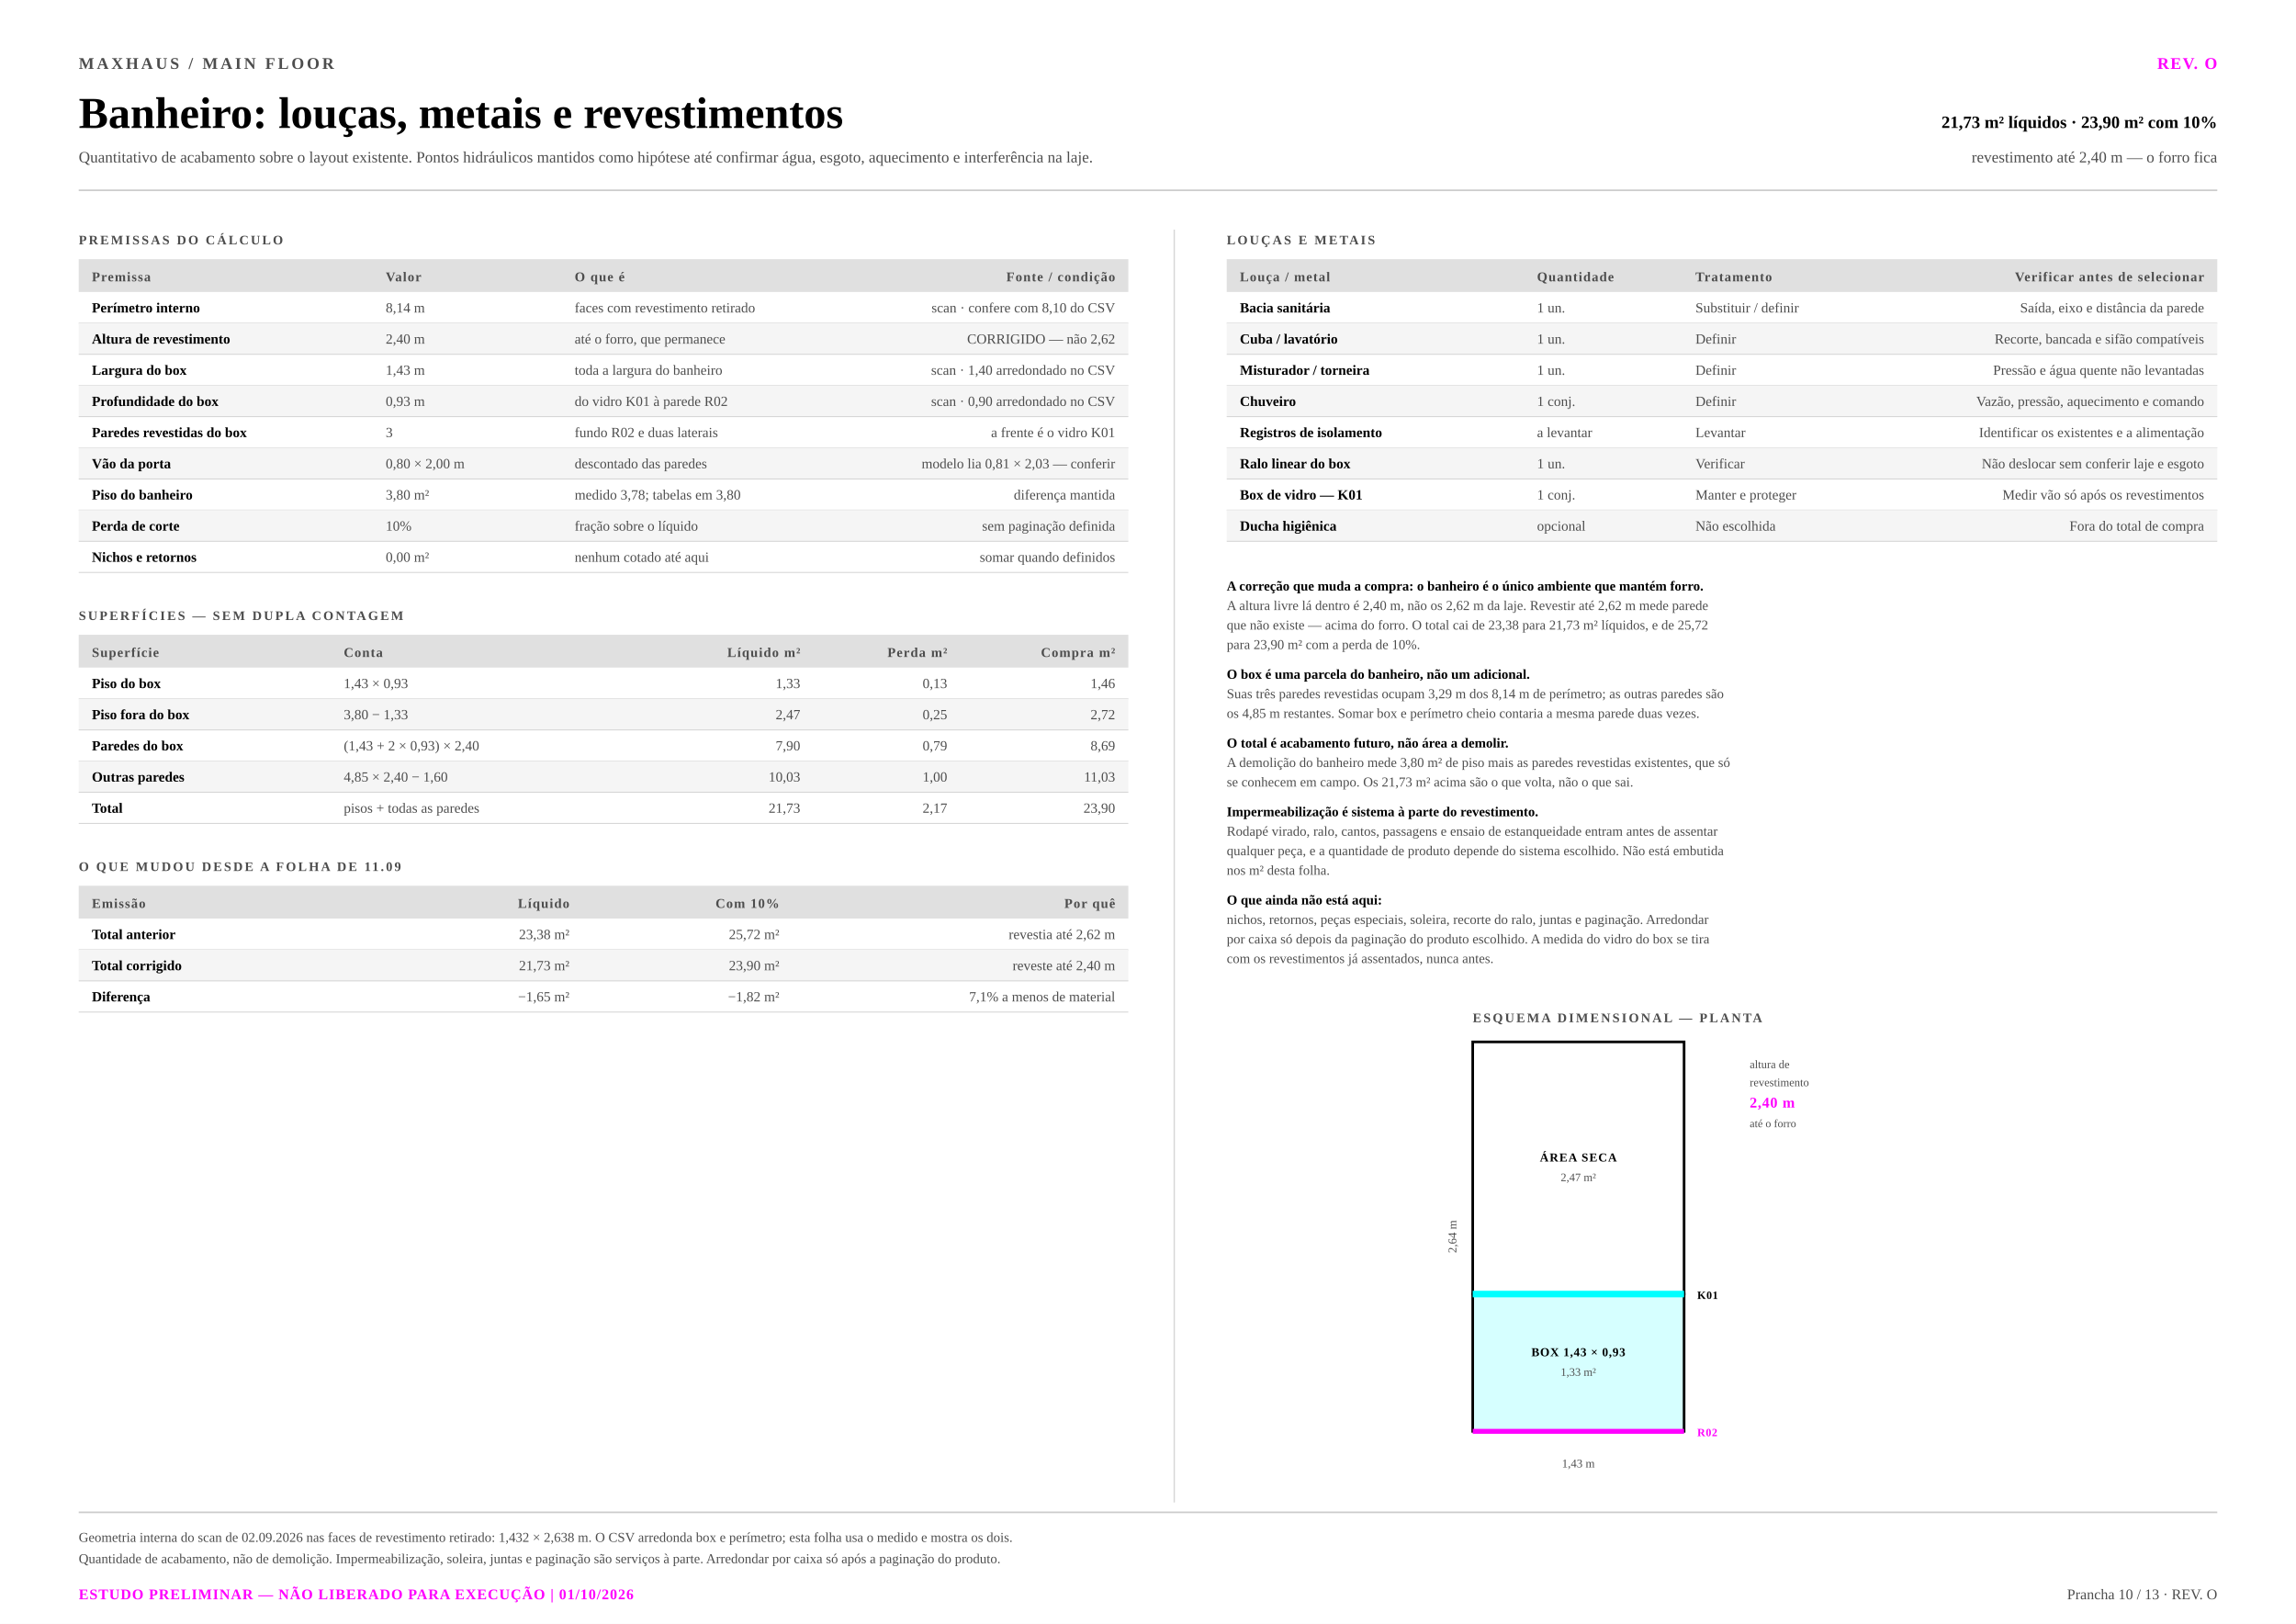
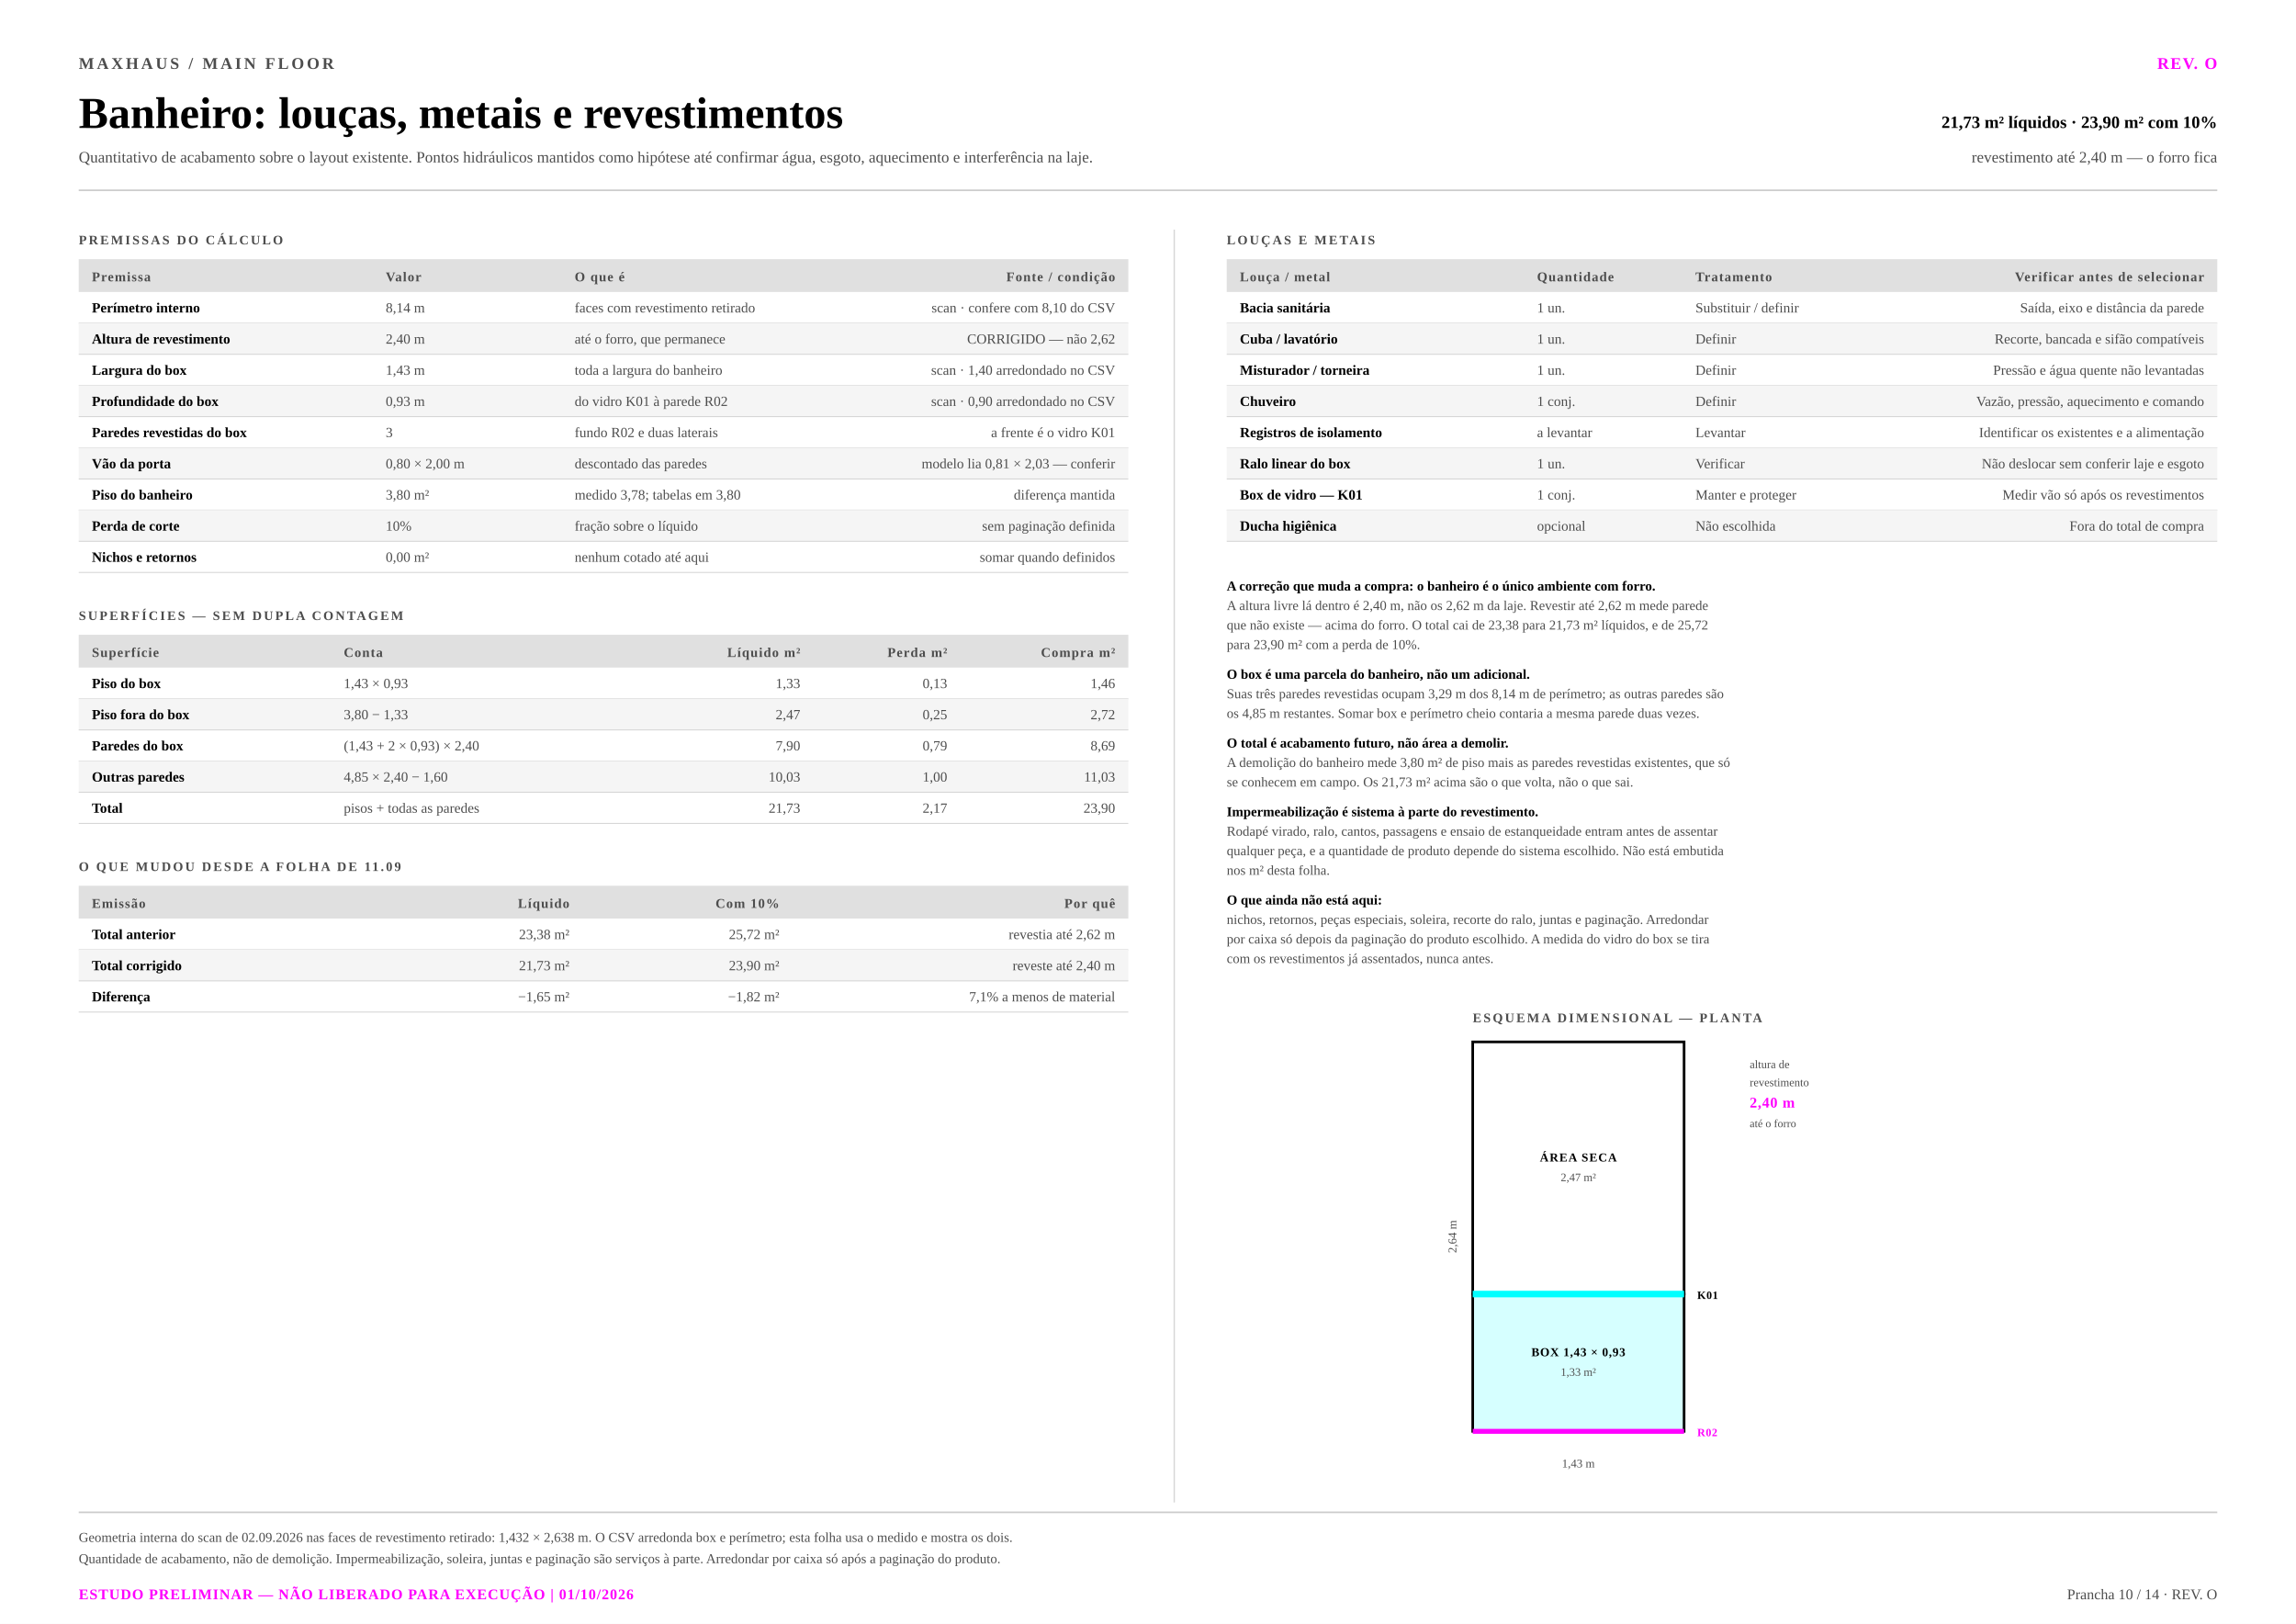
<svg xmlns="http://www.w3.org/2000/svg" viewBox="0 0 1400 990" width="1400" height="990">
  <rect x="0.00" y="0.00" width="1400.00" height="990.00" fill="#ffffff" />
  <text x="48.0" y="42.0" font-family="'Tiempos Text', 'Source Serif 4', Georgia, 'Times New Roman', Times, serif" font-size="10.0" fill="#4d4d4d" font-weight="bold" text-anchor="start" letter-spacing="1.60">MAXHAUS / MAIN FLOOR</text>
  <text x="48.0" y="78.0" font-family="'Tiempos Text', 'Source Serif 4', Georgia, 'Times New Roman', Times, serif" font-size="27.0" fill="#000000" font-weight="bold" text-anchor="start">Banheiro: louças, metais e revestimentos</text>
  <text x="48.0" y="99.0" font-family="'Tiempos Text', 'Source Serif 4', Georgia, 'Times New Roman', Times, serif" font-size="9.6" fill="#4d4d4d" font-weight="normal" text-anchor="start">Quantitativo de acabamento sobre o layout existente. Pontos hidráulicos mantidos como hipótese até confirmar água, esgoto, aquecimento e interferência na laje.</text>
  <text x="1352.0" y="42.0" font-family="'Tiempos Text', 'Source Serif 4', Georgia, 'Times New Roman', Times, serif" font-size="10.0" fill="#ff00ff" font-weight="bold" text-anchor="end" letter-spacing="0.80">REV. O</text>
  <text x="1352.0" y="78.0" font-family="'Tiempos Text', 'Source Serif 4', Georgia, 'Times New Roman', Times, serif" font-size="10.5" fill="#000000" font-weight="bold" text-anchor="end">21,73 m² líquidos  ·  23,90 m² com 10%</text>
  <text x="1352.0" y="99.0" font-family="'Tiempos Text', 'Source Serif 4', Georgia, 'Times New Roman', Times, serif" font-size="9.6" fill="#4d4d4d" font-weight="normal" text-anchor="end">revestimento até 2,40 m — o forro fica</text>
  <line x1="48.00" y1="116.00" x2="1352.00" y2="116.00" stroke="#cccccc" stroke-width="1.00" />
  <text x="48.0" y="149.0" font-family="'Tiempos Text', 'Source Serif 4', Georgia, 'Times New Roman', Times, serif" font-size="8.0" fill="#4d4d4d" font-weight="bold" text-anchor="start" letter-spacing="1.20">PREMISSAS DO CÁLCULO</text>
  <rect x="48.00" y="158.00" width="640.00" height="20.00" fill="#e0e0e0" />
  <text x="56.0" y="171.5" font-family="'Tiempos Text', 'Source Serif 4', Georgia, 'Times New Roman', Times, serif" font-size="8.2" fill="#4d4d4d" font-weight="bold" text-anchor="start" letter-spacing="0.60">Premissa</text>
  <text x="235.2" y="171.5" font-family="'Tiempos Text', 'Source Serif 4', Georgia, 'Times New Roman', Times, serif" font-size="8.2" fill="#4d4d4d" font-weight="bold" text-anchor="start" letter-spacing="0.60">Valor</text>
  <text x="350.4" y="171.5" font-family="'Tiempos Text', 'Source Serif 4', Georgia, 'Times New Roman', Times, serif" font-size="8.2" fill="#4d4d4d" font-weight="bold" text-anchor="start" letter-spacing="0.60">O que é</text>
  <text x="680.0" y="171.5" font-family="'Tiempos Text', 'Source Serif 4', Georgia, 'Times New Roman', Times, serif" font-size="8.2" fill="#4d4d4d" font-weight="bold" text-anchor="end" letter-spacing="0.60">Fonte / condição</text>
  <text x="56.0" y="190.5" font-family="'Tiempos Text', 'Source Serif 4', Georgia, 'Times New Roman', Times, serif" font-size="8.6" fill="#000000" font-weight="bold" text-anchor="start">Perímetro interno</text>
  <text x="235.2" y="190.5" font-family="'Tiempos Text', 'Source Serif 4', Georgia, 'Times New Roman', Times, serif" font-size="8.6" fill="#4d4d4d" font-weight="normal" text-anchor="start">8,14 m</text>
  <text x="350.4" y="190.5" font-family="'Tiempos Text', 'Source Serif 4', Georgia, 'Times New Roman', Times, serif" font-size="8.6" fill="#4d4d4d" font-weight="normal" text-anchor="start">faces com revestimento retirado</text>
  <text x="680.0" y="190.5" font-family="'Tiempos Text', 'Source Serif 4', Georgia, 'Times New Roman', Times, serif" font-size="8.6" fill="#4d4d4d" font-weight="normal" text-anchor="end">scan · confere com 8,10 do CSV</text>
  <line x1="48.00" y1="197.00" x2="688.00" y2="197.00" stroke="#cccccc" stroke-width="0.60" opacity="0.80" />
  <rect x="48.00" y="197.00" width="640.00" height="19.00" fill="#f5f5f5" />
  <text x="56.0" y="209.5" font-family="'Tiempos Text', 'Source Serif 4', Georgia, 'Times New Roman', Times, serif" font-size="8.6" fill="#000000" font-weight="bold" text-anchor="start">Altura de revestimento</text>
  <text x="235.2" y="209.5" font-family="'Tiempos Text', 'Source Serif 4', Georgia, 'Times New Roman', Times, serif" font-size="8.6" fill="#4d4d4d" font-weight="normal" text-anchor="start">2,40 m</text>
  <text x="350.4" y="209.5" font-family="'Tiempos Text', 'Source Serif 4', Georgia, 'Times New Roman', Times, serif" font-size="8.6" fill="#4d4d4d" font-weight="normal" text-anchor="start">até o forro, que permanece</text>
  <text x="680.0" y="209.5" font-family="'Tiempos Text', 'Source Serif 4', Georgia, 'Times New Roman', Times, serif" font-size="8.6" fill="#4d4d4d" font-weight="normal" text-anchor="end">CORRIGIDO — não 2,62</text>
  <line x1="48.00" y1="216.00" x2="688.00" y2="216.00" stroke="#cccccc" stroke-width="0.60" opacity="0.80" />
  <text x="56.0" y="228.5" font-family="'Tiempos Text', 'Source Serif 4', Georgia, 'Times New Roman', Times, serif" font-size="8.6" fill="#000000" font-weight="bold" text-anchor="start">Largura do box</text>
  <text x="235.2" y="228.5" font-family="'Tiempos Text', 'Source Serif 4', Georgia, 'Times New Roman', Times, serif" font-size="8.6" fill="#4d4d4d" font-weight="normal" text-anchor="start">1,43 m</text>
  <text x="350.4" y="228.5" font-family="'Tiempos Text', 'Source Serif 4', Georgia, 'Times New Roman', Times, serif" font-size="8.6" fill="#4d4d4d" font-weight="normal" text-anchor="start">toda a largura do banheiro</text>
  <text x="680.0" y="228.5" font-family="'Tiempos Text', 'Source Serif 4', Georgia, 'Times New Roman', Times, serif" font-size="8.6" fill="#4d4d4d" font-weight="normal" text-anchor="end">scan · 1,40 arredondado no CSV</text>
  <line x1="48.00" y1="235.00" x2="688.00" y2="235.00" stroke="#cccccc" stroke-width="0.60" opacity="0.80" />
  <rect x="48.00" y="235.00" width="640.00" height="19.00" fill="#f5f5f5" />
  <text x="56.0" y="247.5" font-family="'Tiempos Text', 'Source Serif 4', Georgia, 'Times New Roman', Times, serif" font-size="8.6" fill="#000000" font-weight="bold" text-anchor="start">Profundidade do box</text>
  <text x="235.2" y="247.5" font-family="'Tiempos Text', 'Source Serif 4', Georgia, 'Times New Roman', Times, serif" font-size="8.6" fill="#4d4d4d" font-weight="normal" text-anchor="start">0,93 m</text>
  <text x="350.4" y="247.5" font-family="'Tiempos Text', 'Source Serif 4', Georgia, 'Times New Roman', Times, serif" font-size="8.6" fill="#4d4d4d" font-weight="normal" text-anchor="start">do vidro K01 à parede R02</text>
  <text x="680.0" y="247.5" font-family="'Tiempos Text', 'Source Serif 4', Georgia, 'Times New Roman', Times, serif" font-size="8.6" fill="#4d4d4d" font-weight="normal" text-anchor="end">scan · 0,90 arredondado no CSV</text>
  <line x1="48.00" y1="254.00" x2="688.00" y2="254.00" stroke="#cccccc" stroke-width="0.60" opacity="0.80" />
  <text x="56.0" y="266.5" font-family="'Tiempos Text', 'Source Serif 4', Georgia, 'Times New Roman', Times, serif" font-size="8.6" fill="#000000" font-weight="bold" text-anchor="start">Paredes revestidas do box</text>
  <text x="235.2" y="266.5" font-family="'Tiempos Text', 'Source Serif 4', Georgia, 'Times New Roman', Times, serif" font-size="8.6" fill="#4d4d4d" font-weight="normal" text-anchor="start">3</text>
  <text x="350.4" y="266.5" font-family="'Tiempos Text', 'Source Serif 4', Georgia, 'Times New Roman', Times, serif" font-size="8.6" fill="#4d4d4d" font-weight="normal" text-anchor="start">fundo R02 e duas laterais</text>
  <text x="680.0" y="266.5" font-family="'Tiempos Text', 'Source Serif 4', Georgia, 'Times New Roman', Times, serif" font-size="8.6" fill="#4d4d4d" font-weight="normal" text-anchor="end">a frente é o vidro K01</text>
  <line x1="48.00" y1="273.00" x2="688.00" y2="273.00" stroke="#cccccc" stroke-width="0.60" opacity="0.80" />
  <rect x="48.00" y="273.00" width="640.00" height="19.00" fill="#f5f5f5" />
  <text x="56.0" y="285.5" font-family="'Tiempos Text', 'Source Serif 4', Georgia, 'Times New Roman', Times, serif" font-size="8.6" fill="#000000" font-weight="bold" text-anchor="start">Vão da porta</text>
  <text x="235.2" y="285.5" font-family="'Tiempos Text', 'Source Serif 4', Georgia, 'Times New Roman', Times, serif" font-size="8.6" fill="#4d4d4d" font-weight="normal" text-anchor="start">0,80 × 2,00 m</text>
  <text x="350.4" y="285.5" font-family="'Tiempos Text', 'Source Serif 4', Georgia, 'Times New Roman', Times, serif" font-size="8.6" fill="#4d4d4d" font-weight="normal" text-anchor="start">descontado das paredes</text>
  <text x="680.0" y="285.5" font-family="'Tiempos Text', 'Source Serif 4', Georgia, 'Times New Roman', Times, serif" font-size="8.6" fill="#4d4d4d" font-weight="normal" text-anchor="end">modelo lia 0,81 × 2,03 — conferir</text>
  <line x1="48.00" y1="292.00" x2="688.00" y2="292.00" stroke="#cccccc" stroke-width="0.60" opacity="0.80" />
  <text x="56.0" y="304.5" font-family="'Tiempos Text', 'Source Serif 4', Georgia, 'Times New Roman', Times, serif" font-size="8.6" fill="#000000" font-weight="bold" text-anchor="start">Piso do banheiro</text>
  <text x="235.2" y="304.5" font-family="'Tiempos Text', 'Source Serif 4', Georgia, 'Times New Roman', Times, serif" font-size="8.6" fill="#4d4d4d" font-weight="normal" text-anchor="start">3,80 m²</text>
  <text x="350.4" y="304.5" font-family="'Tiempos Text', 'Source Serif 4', Georgia, 'Times New Roman', Times, serif" font-size="8.6" fill="#4d4d4d" font-weight="normal" text-anchor="start">medido 3,78; tabelas em 3,80</text>
  <text x="680.0" y="304.5" font-family="'Tiempos Text', 'Source Serif 4', Georgia, 'Times New Roman', Times, serif" font-size="8.6" fill="#4d4d4d" font-weight="normal" text-anchor="end">diferença mantida</text>
  <line x1="48.00" y1="311.00" x2="688.00" y2="311.00" stroke="#cccccc" stroke-width="0.60" opacity="0.80" />
  <rect x="48.00" y="311.00" width="640.00" height="19.00" fill="#f5f5f5" />
  <text x="56.0" y="323.5" font-family="'Tiempos Text', 'Source Serif 4', Georgia, 'Times New Roman', Times, serif" font-size="8.6" fill="#000000" font-weight="bold" text-anchor="start">Perda de corte</text>
  <text x="235.2" y="323.5" font-family="'Tiempos Text', 'Source Serif 4', Georgia, 'Times New Roman', Times, serif" font-size="8.6" fill="#4d4d4d" font-weight="normal" text-anchor="start">10%</text>
  <text x="350.4" y="323.5" font-family="'Tiempos Text', 'Source Serif 4', Georgia, 'Times New Roman', Times, serif" font-size="8.6" fill="#4d4d4d" font-weight="normal" text-anchor="start">fração sobre o líquido</text>
  <text x="680.0" y="323.5" font-family="'Tiempos Text', 'Source Serif 4', Georgia, 'Times New Roman', Times, serif" font-size="8.6" fill="#4d4d4d" font-weight="normal" text-anchor="end">sem paginação definida</text>
  <line x1="48.00" y1="330.00" x2="688.00" y2="330.00" stroke="#cccccc" stroke-width="0.60" opacity="0.80" />
  <text x="56.0" y="342.5" font-family="'Tiempos Text', 'Source Serif 4', Georgia, 'Times New Roman', Times, serif" font-size="8.6" fill="#000000" font-weight="bold" text-anchor="start">Nichos e retornos</text>
  <text x="235.2" y="342.5" font-family="'Tiempos Text', 'Source Serif 4', Georgia, 'Times New Roman', Times, serif" font-size="8.6" fill="#4d4d4d" font-weight="normal" text-anchor="start">0,00 m²</text>
  <text x="350.4" y="342.5" font-family="'Tiempos Text', 'Source Serif 4', Georgia, 'Times New Roman', Times, serif" font-size="8.6" fill="#4d4d4d" font-weight="normal" text-anchor="start">nenhum cotado até aqui</text>
  <text x="680.0" y="342.5" font-family="'Tiempos Text', 'Source Serif 4', Georgia, 'Times New Roman', Times, serif" font-size="8.6" fill="#4d4d4d" font-weight="normal" text-anchor="end">somar quando definidos</text>
  <line x1="48.00" y1="349.00" x2="688.00" y2="349.00" stroke="#cccccc" stroke-width="0.60" opacity="0.80" />
  <text x="48.0" y="378.0" font-family="'Tiempos Text', 'Source Serif 4', Georgia, 'Times New Roman', Times, serif" font-size="8.0" fill="#4d4d4d" font-weight="bold" text-anchor="start" letter-spacing="1.20">SUPERFÍCIES — SEM DUPLA CONTAGEM</text>
  <rect x="48.00" y="387.00" width="640.00" height="20.00" fill="#e0e0e0" />
  <text x="56.0" y="400.5" font-family="'Tiempos Text', 'Source Serif 4', Georgia, 'Times New Roman', Times, serif" font-size="8.2" fill="#4d4d4d" font-weight="bold" text-anchor="start" letter-spacing="0.60">Superfície</text>
  <text x="209.6" y="400.5" font-family="'Tiempos Text', 'Source Serif 4', Georgia, 'Times New Roman', Times, serif" font-size="8.2" fill="#4d4d4d" font-weight="bold" text-anchor="start" letter-spacing="0.60">Conta</text>
  <text x="488.0" y="400.5" font-family="'Tiempos Text', 'Source Serif 4', Georgia, 'Times New Roman', Times, serif" font-size="8.2" fill="#4d4d4d" font-weight="bold" text-anchor="end" letter-spacing="0.60">Líquido m²</text>
  <text x="577.6" y="400.5" font-family="'Tiempos Text', 'Source Serif 4', Georgia, 'Times New Roman', Times, serif" font-size="8.2" fill="#4d4d4d" font-weight="bold" text-anchor="end" letter-spacing="0.60">Perda m²</text>
  <text x="680.0" y="400.5" font-family="'Tiempos Text', 'Source Serif 4', Georgia, 'Times New Roman', Times, serif" font-size="8.2" fill="#4d4d4d" font-weight="bold" text-anchor="end" letter-spacing="0.60">Compra m²</text>
  <text x="56.0" y="419.5" font-family="'Tiempos Text', 'Source Serif 4', Georgia, 'Times New Roman', Times, serif" font-size="8.6" fill="#000000" font-weight="bold" text-anchor="start">Piso do box</text>
  <text x="209.6" y="419.5" font-family="'Tiempos Text', 'Source Serif 4', Georgia, 'Times New Roman', Times, serif" font-size="8.6" fill="#4d4d4d" font-weight="normal" text-anchor="start">1,43 × 0,93</text>
  <text x="488.0" y="419.5" font-family="'Tiempos Text', 'Source Serif 4', Georgia, 'Times New Roman', Times, serif" font-size="8.6" fill="#4d4d4d" font-weight="normal" text-anchor="end">1,33</text>
  <text x="577.6" y="419.5" font-family="'Tiempos Text', 'Source Serif 4', Georgia, 'Times New Roman', Times, serif" font-size="8.6" fill="#4d4d4d" font-weight="normal" text-anchor="end">0,13</text>
  <text x="680.0" y="419.5" font-family="'Tiempos Text', 'Source Serif 4', Georgia, 'Times New Roman', Times, serif" font-size="8.6" fill="#4d4d4d" font-weight="normal" text-anchor="end">1,46</text>
  <line x1="48.00" y1="426.00" x2="688.00" y2="426.00" stroke="#cccccc" stroke-width="0.60" opacity="0.80" />
  <rect x="48.00" y="426.00" width="640.00" height="19.00" fill="#f5f5f5" />
  <text x="56.0" y="438.5" font-family="'Tiempos Text', 'Source Serif 4', Georgia, 'Times New Roman', Times, serif" font-size="8.6" fill="#000000" font-weight="bold" text-anchor="start">Piso fora do box</text>
  <text x="209.6" y="438.5" font-family="'Tiempos Text', 'Source Serif 4', Georgia, 'Times New Roman', Times, serif" font-size="8.6" fill="#4d4d4d" font-weight="normal" text-anchor="start">3,80 − 1,33</text>
  <text x="488.0" y="438.5" font-family="'Tiempos Text', 'Source Serif 4', Georgia, 'Times New Roman', Times, serif" font-size="8.6" fill="#4d4d4d" font-weight="normal" text-anchor="end">2,47</text>
  <text x="577.6" y="438.5" font-family="'Tiempos Text', 'Source Serif 4', Georgia, 'Times New Roman', Times, serif" font-size="8.6" fill="#4d4d4d" font-weight="normal" text-anchor="end">0,25</text>
  <text x="680.0" y="438.5" font-family="'Tiempos Text', 'Source Serif 4', Georgia, 'Times New Roman', Times, serif" font-size="8.6" fill="#4d4d4d" font-weight="normal" text-anchor="end">2,72</text>
  <line x1="48.00" y1="445.00" x2="688.00" y2="445.00" stroke="#cccccc" stroke-width="0.60" opacity="0.80" />
  <text x="56.0" y="457.5" font-family="'Tiempos Text', 'Source Serif 4', Georgia, 'Times New Roman', Times, serif" font-size="8.6" fill="#000000" font-weight="bold" text-anchor="start">Paredes do box</text>
  <text x="209.6" y="457.5" font-family="'Tiempos Text', 'Source Serif 4', Georgia, 'Times New Roman', Times, serif" font-size="8.6" fill="#4d4d4d" font-weight="normal" text-anchor="start">(1,43 + 2 × 0,93) × 2,40</text>
  <text x="488.0" y="457.5" font-family="'Tiempos Text', 'Source Serif 4', Georgia, 'Times New Roman', Times, serif" font-size="8.6" fill="#4d4d4d" font-weight="normal" text-anchor="end">7,90</text>
  <text x="577.6" y="457.5" font-family="'Tiempos Text', 'Source Serif 4', Georgia, 'Times New Roman', Times, serif" font-size="8.6" fill="#4d4d4d" font-weight="normal" text-anchor="end">0,79</text>
  <text x="680.0" y="457.5" font-family="'Tiempos Text', 'Source Serif 4', Georgia, 'Times New Roman', Times, serif" font-size="8.6" fill="#4d4d4d" font-weight="normal" text-anchor="end">8,69</text>
  <line x1="48.00" y1="464.00" x2="688.00" y2="464.00" stroke="#cccccc" stroke-width="0.60" opacity="0.80" />
  <rect x="48.00" y="464.00" width="640.00" height="19.00" fill="#f5f5f5" />
  <text x="56.0" y="476.5" font-family="'Tiempos Text', 'Source Serif 4', Georgia, 'Times New Roman', Times, serif" font-size="8.6" fill="#000000" font-weight="bold" text-anchor="start">Outras paredes</text>
  <text x="209.6" y="476.5" font-family="'Tiempos Text', 'Source Serif 4', Georgia, 'Times New Roman', Times, serif" font-size="8.6" fill="#4d4d4d" font-weight="normal" text-anchor="start">4,85 × 2,40 − 1,60</text>
  <text x="488.0" y="476.5" font-family="'Tiempos Text', 'Source Serif 4', Georgia, 'Times New Roman', Times, serif" font-size="8.6" fill="#4d4d4d" font-weight="normal" text-anchor="end">10,03</text>
  <text x="577.6" y="476.5" font-family="'Tiempos Text', 'Source Serif 4', Georgia, 'Times New Roman', Times, serif" font-size="8.6" fill="#4d4d4d" font-weight="normal" text-anchor="end">1,00</text>
  <text x="680.0" y="476.5" font-family="'Tiempos Text', 'Source Serif 4', Georgia, 'Times New Roman', Times, serif" font-size="8.6" fill="#4d4d4d" font-weight="normal" text-anchor="end">11,03</text>
  <line x1="48.00" y1="483.00" x2="688.00" y2="483.00" stroke="#cccccc" stroke-width="0.60" opacity="0.80" />
  <text x="56.0" y="495.5" font-family="'Tiempos Text', 'Source Serif 4', Georgia, 'Times New Roman', Times, serif" font-size="8.6" fill="#000000" font-weight="bold" text-anchor="start">Total</text>
  <text x="209.6" y="495.5" font-family="'Tiempos Text', 'Source Serif 4', Georgia, 'Times New Roman', Times, serif" font-size="8.6" fill="#4d4d4d" font-weight="normal" text-anchor="start">pisos + todas as paredes</text>
  <text x="488.0" y="495.5" font-family="'Tiempos Text', 'Source Serif 4', Georgia, 'Times New Roman', Times, serif" font-size="8.6" fill="#4d4d4d" font-weight="normal" text-anchor="end">21,73</text>
  <text x="577.6" y="495.5" font-family="'Tiempos Text', 'Source Serif 4', Georgia, 'Times New Roman', Times, serif" font-size="8.6" fill="#4d4d4d" font-weight="normal" text-anchor="end">2,17</text>
  <text x="680.0" y="495.5" font-family="'Tiempos Text', 'Source Serif 4', Georgia, 'Times New Roman', Times, serif" font-size="8.6" fill="#4d4d4d" font-weight="normal" text-anchor="end">23,90</text>
  <line x1="48.00" y1="502.00" x2="688.00" y2="502.00" stroke="#cccccc" stroke-width="0.60" opacity="0.80" />
  <text x="48.0" y="531.0" font-family="'Tiempos Text', 'Source Serif 4', Georgia, 'Times New Roman', Times, serif" font-size="8.0" fill="#4d4d4d" font-weight="bold" text-anchor="start" letter-spacing="1.20">O QUE MUDOU DESDE A FOLHA DE 11.09</text>
  <rect x="48.00" y="540.00" width="640.00" height="20.00" fill="#e0e0e0" />
  <text x="56.0" y="553.5" font-family="'Tiempos Text', 'Source Serif 4', Georgia, 'Times New Roman', Times, serif" font-size="8.2" fill="#4d4d4d" font-weight="bold" text-anchor="start" letter-spacing="0.60">Emissão</text>
  <text x="347.2" y="553.5" font-family="'Tiempos Text', 'Source Serif 4', Georgia, 'Times New Roman', Times, serif" font-size="8.2" fill="#4d4d4d" font-weight="bold" text-anchor="end" letter-spacing="0.60">Líquido</text>
  <text x="475.2" y="553.5" font-family="'Tiempos Text', 'Source Serif 4', Georgia, 'Times New Roman', Times, serif" font-size="8.2" fill="#4d4d4d" font-weight="bold" text-anchor="end" letter-spacing="0.60">Com 10%</text>
  <text x="680.0" y="553.5" font-family="'Tiempos Text', 'Source Serif 4', Georgia, 'Times New Roman', Times, serif" font-size="8.2" fill="#4d4d4d" font-weight="bold" text-anchor="end" letter-spacing="0.60">Por quê</text>
  <text x="56.0" y="572.5" font-family="'Tiempos Text', 'Source Serif 4', Georgia, 'Times New Roman', Times, serif" font-size="8.6" fill="#000000" font-weight="bold" text-anchor="start">Total anterior</text>
  <text x="347.2" y="572.5" font-family="'Tiempos Text', 'Source Serif 4', Georgia, 'Times New Roman', Times, serif" font-size="8.6" fill="#4d4d4d" font-weight="normal" text-anchor="end">23,38 m²</text>
  <text x="475.2" y="572.5" font-family="'Tiempos Text', 'Source Serif 4', Georgia, 'Times New Roman', Times, serif" font-size="8.6" fill="#4d4d4d" font-weight="normal" text-anchor="end">25,72 m²</text>
  <text x="680.0" y="572.5" font-family="'Tiempos Text', 'Source Serif 4', Georgia, 'Times New Roman', Times, serif" font-size="8.6" fill="#4d4d4d" font-weight="normal" text-anchor="end">revestia até 2,62 m</text>
  <line x1="48.00" y1="579.00" x2="688.00" y2="579.00" stroke="#cccccc" stroke-width="0.60" opacity="0.80" />
  <rect x="48.00" y="579.00" width="640.00" height="19.00" fill="#f5f5f5" />
  <text x="56.0" y="591.5" font-family="'Tiempos Text', 'Source Serif 4', Georgia, 'Times New Roman', Times, serif" font-size="8.6" fill="#000000" font-weight="bold" text-anchor="start">Total corrigido</text>
  <text x="347.2" y="591.5" font-family="'Tiempos Text', 'Source Serif 4', Georgia, 'Times New Roman', Times, serif" font-size="8.6" fill="#4d4d4d" font-weight="normal" text-anchor="end">21,73 m²</text>
  <text x="475.2" y="591.5" font-family="'Tiempos Text', 'Source Serif 4', Georgia, 'Times New Roman', Times, serif" font-size="8.6" fill="#4d4d4d" font-weight="normal" text-anchor="end">23,90 m²</text>
  <text x="680.0" y="591.5" font-family="'Tiempos Text', 'Source Serif 4', Georgia, 'Times New Roman', Times, serif" font-size="8.6" fill="#4d4d4d" font-weight="normal" text-anchor="end">reveste até 2,40 m</text>
  <line x1="48.00" y1="598.00" x2="688.00" y2="598.00" stroke="#cccccc" stroke-width="0.60" opacity="0.80" />
  <text x="56.0" y="610.5" font-family="'Tiempos Text', 'Source Serif 4', Georgia, 'Times New Roman', Times, serif" font-size="8.6" fill="#000000" font-weight="bold" text-anchor="start">Diferença</text>
  <text x="347.2" y="610.5" font-family="'Tiempos Text', 'Source Serif 4', Georgia, 'Times New Roman', Times, serif" font-size="8.6" fill="#4d4d4d" font-weight="normal" text-anchor="end">−1,65 m²</text>
  <text x="475.2" y="610.5" font-family="'Tiempos Text', 'Source Serif 4', Georgia, 'Times New Roman', Times, serif" font-size="8.6" fill="#4d4d4d" font-weight="normal" text-anchor="end">−1,82 m²</text>
  <text x="680.0" y="610.5" font-family="'Tiempos Text', 'Source Serif 4', Georgia, 'Times New Roman', Times, serif" font-size="8.6" fill="#4d4d4d" font-weight="normal" text-anchor="end">7,1% a menos de material</text>
  <line x1="48.00" y1="617.00" x2="688.00" y2="617.00" stroke="#cccccc" stroke-width="0.60" opacity="0.80" />
  <line x1="716.00" y1="140.00" x2="716.00" y2="916.00" stroke="#cccccc" stroke-width="0.80" opacity="0.80" />
  <text x="748.0" y="149.0" font-family="'Tiempos Text', 'Source Serif 4', Georgia, 'Times New Roman', Times, serif" font-size="8.0" fill="#4d4d4d" font-weight="bold" text-anchor="start" letter-spacing="1.20">LOUÇAS E METAIS</text>
  <rect x="748.00" y="158.00" width="604.00" height="20.00" fill="#e0e0e0" />
  <text x="756.0" y="171.5" font-family="'Tiempos Text', 'Source Serif 4', Georgia, 'Times New Roman', Times, serif" font-size="8.2" fill="#4d4d4d" font-weight="bold" text-anchor="start" letter-spacing="0.60">Louça / metal</text>
  <text x="937.2" y="171.5" font-family="'Tiempos Text', 'Source Serif 4', Georgia, 'Times New Roman', Times, serif" font-size="8.2" fill="#4d4d4d" font-weight="bold" text-anchor="start" letter-spacing="0.60">Quantidade</text>
  <text x="1033.8" y="171.5" font-family="'Tiempos Text', 'Source Serif 4', Georgia, 'Times New Roman', Times, serif" font-size="8.2" fill="#4d4d4d" font-weight="bold" text-anchor="start" letter-spacing="0.60">Tratamento</text>
  <text x="1344.0" y="171.5" font-family="'Tiempos Text', 'Source Serif 4', Georgia, 'Times New Roman', Times, serif" font-size="8.2" fill="#4d4d4d" font-weight="bold" text-anchor="end" letter-spacing="0.60">Verificar antes de selecionar</text>
  <text x="756.0" y="190.5" font-family="'Tiempos Text', 'Source Serif 4', Georgia, 'Times New Roman', Times, serif" font-size="8.6" fill="#000000" font-weight="bold" text-anchor="start">Bacia sanitária</text>
  <text x="937.2" y="190.5" font-family="'Tiempos Text', 'Source Serif 4', Georgia, 'Times New Roman', Times, serif" font-size="8.6" fill="#4d4d4d" font-weight="normal" text-anchor="start">1 un.</text>
  <text x="1033.8" y="190.5" font-family="'Tiempos Text', 'Source Serif 4', Georgia, 'Times New Roman', Times, serif" font-size="8.6" fill="#4d4d4d" font-weight="normal" text-anchor="start">Substituir / definir</text>
  <text x="1344.0" y="190.5" font-family="'Tiempos Text', 'Source Serif 4', Georgia, 'Times New Roman', Times, serif" font-size="8.6" fill="#4d4d4d" font-weight="normal" text-anchor="end">Saída, eixo e distância da parede</text>
  <line x1="748.00" y1="197.00" x2="1352.00" y2="197.00" stroke="#cccccc" stroke-width="0.60" opacity="0.80" />
  <rect x="748.00" y="197.00" width="604.00" height="19.00" fill="#f5f5f5" />
  <text x="756.0" y="209.5" font-family="'Tiempos Text', 'Source Serif 4', Georgia, 'Times New Roman', Times, serif" font-size="8.6" fill="#000000" font-weight="bold" text-anchor="start">Cuba / lavatório</text>
  <text x="937.2" y="209.5" font-family="'Tiempos Text', 'Source Serif 4', Georgia, 'Times New Roman', Times, serif" font-size="8.6" fill="#4d4d4d" font-weight="normal" text-anchor="start">1 un.</text>
  <text x="1033.8" y="209.5" font-family="'Tiempos Text', 'Source Serif 4', Georgia, 'Times New Roman', Times, serif" font-size="8.6" fill="#4d4d4d" font-weight="normal" text-anchor="start">Definir</text>
  <text x="1344.0" y="209.5" font-family="'Tiempos Text', 'Source Serif 4', Georgia, 'Times New Roman', Times, serif" font-size="8.6" fill="#4d4d4d" font-weight="normal" text-anchor="end">Recorte, bancada e sifão compatíveis</text>
  <line x1="748.00" y1="216.00" x2="1352.00" y2="216.00" stroke="#cccccc" stroke-width="0.60" opacity="0.80" />
  <text x="756.0" y="228.5" font-family="'Tiempos Text', 'Source Serif 4', Georgia, 'Times New Roman', Times, serif" font-size="8.6" fill="#000000" font-weight="bold" text-anchor="start">Misturador / torneira</text>
  <text x="937.2" y="228.5" font-family="'Tiempos Text', 'Source Serif 4', Georgia, 'Times New Roman', Times, serif" font-size="8.6" fill="#4d4d4d" font-weight="normal" text-anchor="start">1 un.</text>
  <text x="1033.8" y="228.5" font-family="'Tiempos Text', 'Source Serif 4', Georgia, 'Times New Roman', Times, serif" font-size="8.6" fill="#4d4d4d" font-weight="normal" text-anchor="start">Definir</text>
  <text x="1344.0" y="228.5" font-family="'Tiempos Text', 'Source Serif 4', Georgia, 'Times New Roman', Times, serif" font-size="8.6" fill="#4d4d4d" font-weight="normal" text-anchor="end">Pressão e água quente não levantadas</text>
  <line x1="748.00" y1="235.00" x2="1352.00" y2="235.00" stroke="#cccccc" stroke-width="0.60" opacity="0.80" />
  <rect x="748.00" y="235.00" width="604.00" height="19.00" fill="#f5f5f5" />
  <text x="756.0" y="247.5" font-family="'Tiempos Text', 'Source Serif 4', Georgia, 'Times New Roman', Times, serif" font-size="8.6" fill="#000000" font-weight="bold" text-anchor="start">Chuveiro</text>
  <text x="937.2" y="247.5" font-family="'Tiempos Text', 'Source Serif 4', Georgia, 'Times New Roman', Times, serif" font-size="8.6" fill="#4d4d4d" font-weight="normal" text-anchor="start">1 conj.</text>
  <text x="1033.8" y="247.5" font-family="'Tiempos Text', 'Source Serif 4', Georgia, 'Times New Roman', Times, serif" font-size="8.6" fill="#4d4d4d" font-weight="normal" text-anchor="start">Definir</text>
  <text x="1344.0" y="247.5" font-family="'Tiempos Text', 'Source Serif 4', Georgia, 'Times New Roman', Times, serif" font-size="8.6" fill="#4d4d4d" font-weight="normal" text-anchor="end">Vazão, pressão, aquecimento e comando</text>
  <line x1="748.00" y1="254.00" x2="1352.00" y2="254.00" stroke="#cccccc" stroke-width="0.60" opacity="0.80" />
  <text x="756.0" y="266.5" font-family="'Tiempos Text', 'Source Serif 4', Georgia, 'Times New Roman', Times, serif" font-size="8.6" fill="#000000" font-weight="bold" text-anchor="start">Registros de isolamento</text>
  <text x="937.2" y="266.5" font-family="'Tiempos Text', 'Source Serif 4', Georgia, 'Times New Roman', Times, serif" font-size="8.6" fill="#4d4d4d" font-weight="normal" text-anchor="start">a levantar</text>
  <text x="1033.8" y="266.5" font-family="'Tiempos Text', 'Source Serif 4', Georgia, 'Times New Roman', Times, serif" font-size="8.6" fill="#4d4d4d" font-weight="normal" text-anchor="start">Levantar</text>
  <text x="1344.0" y="266.5" font-family="'Tiempos Text', 'Source Serif 4', Georgia, 'Times New Roman', Times, serif" font-size="8.6" fill="#4d4d4d" font-weight="normal" text-anchor="end">Identificar os existentes e a alimentação</text>
  <line x1="748.00" y1="273.00" x2="1352.00" y2="273.00" stroke="#cccccc" stroke-width="0.60" opacity="0.80" />
  <rect x="748.00" y="273.00" width="604.00" height="19.00" fill="#f5f5f5" />
  <text x="756.0" y="285.5" font-family="'Tiempos Text', 'Source Serif 4', Georgia, 'Times New Roman', Times, serif" font-size="8.6" fill="#000000" font-weight="bold" text-anchor="start">Ralo linear do box</text>
  <text x="937.2" y="285.5" font-family="'Tiempos Text', 'Source Serif 4', Georgia, 'Times New Roman', Times, serif" font-size="8.6" fill="#4d4d4d" font-weight="normal" text-anchor="start">1 un.</text>
  <text x="1033.8" y="285.5" font-family="'Tiempos Text', 'Source Serif 4', Georgia, 'Times New Roman', Times, serif" font-size="8.6" fill="#4d4d4d" font-weight="normal" text-anchor="start">Verificar</text>
  <text x="1344.0" y="285.5" font-family="'Tiempos Text', 'Source Serif 4', Georgia, 'Times New Roman', Times, serif" font-size="8.6" fill="#4d4d4d" font-weight="normal" text-anchor="end">Não deslocar sem conferir laje e esgoto</text>
  <line x1="748.00" y1="292.00" x2="1352.00" y2="292.00" stroke="#cccccc" stroke-width="0.60" opacity="0.80" />
  <text x="756.0" y="304.5" font-family="'Tiempos Text', 'Source Serif 4', Georgia, 'Times New Roman', Times, serif" font-size="8.6" fill="#000000" font-weight="bold" text-anchor="start">Box de vidro — K01</text>
  <text x="937.2" y="304.5" font-family="'Tiempos Text', 'Source Serif 4', Georgia, 'Times New Roman', Times, serif" font-size="8.6" fill="#4d4d4d" font-weight="normal" text-anchor="start">1 conj.</text>
  <text x="1033.8" y="304.5" font-family="'Tiempos Text', 'Source Serif 4', Georgia, 'Times New Roman', Times, serif" font-size="8.6" fill="#4d4d4d" font-weight="normal" text-anchor="start">Manter e proteger</text>
  <text x="1344.0" y="304.5" font-family="'Tiempos Text', 'Source Serif 4', Georgia, 'Times New Roman', Times, serif" font-size="8.6" fill="#4d4d4d" font-weight="normal" text-anchor="end">Medir vão só após os revestimentos</text>
  <line x1="748.00" y1="311.00" x2="1352.00" y2="311.00" stroke="#cccccc" stroke-width="0.60" opacity="0.80" />
  <rect x="748.00" y="311.00" width="604.00" height="19.00" fill="#f5f5f5" />
  <text x="756.0" y="323.5" font-family="'Tiempos Text', 'Source Serif 4', Georgia, 'Times New Roman', Times, serif" font-size="8.6" fill="#000000" font-weight="bold" text-anchor="start">Ducha higiênica</text>
  <text x="937.2" y="323.5" font-family="'Tiempos Text', 'Source Serif 4', Georgia, 'Times New Roman', Times, serif" font-size="8.6" fill="#4d4d4d" font-weight="normal" text-anchor="start">opcional</text>
  <text x="1033.8" y="323.5" font-family="'Tiempos Text', 'Source Serif 4', Georgia, 'Times New Roman', Times, serif" font-size="8.6" fill="#4d4d4d" font-weight="normal" text-anchor="start">Não escolhida</text>
  <text x="1344.0" y="323.5" font-family="'Tiempos Text', 'Source Serif 4', Georgia, 'Times New Roman', Times, serif" font-size="8.6" fill="#4d4d4d" font-weight="normal" text-anchor="end">Fora do total de compra</text>
  <line x1="748.00" y1="330.00" x2="1352.00" y2="330.00" stroke="#cccccc" stroke-width="0.60" opacity="0.80" />
-   <text x="748.0" y="360.0" font-family="'Tiempos Text', 'Source Serif 4', Georgia, 'Times New Roman', Times, serif" font-size="8.3" fill="#000000" font-weight="bold" text-anchor="start">A correção que muda a compra: o banheiro é o único ambiente que mantém forro.</text>
+   <text x="748.0" y="360.0" font-family="'Tiempos Text', 'Source Serif 4', Georgia, 'Times New Roman', Times, serif" font-size="8.3" fill="#000000" font-weight="bold" text-anchor="start">A correção que muda a compra: o banheiro é o único ambiente com forro.</text>
  <text x="748.0" y="371.9" font-family="'Tiempos Text', 'Source Serif 4', Georgia, 'Times New Roman', Times, serif" font-size="8.3" fill="#4d4d4d" font-weight="normal" text-anchor="start">A altura livre lá dentro é 2,40 m, não os 2,62 m da laje. Revestir até 2,62 m mede parede</text>
  <text x="748.0" y="383.8" font-family="'Tiempos Text', 'Source Serif 4', Georgia, 'Times New Roman', Times, serif" font-size="8.3" fill="#4d4d4d" font-weight="normal" text-anchor="start">que não existe — acima do forro. O total cai de 23,38 para 21,73 m² líquidos, e de 25,72</text>
  <text x="748.0" y="395.7" font-family="'Tiempos Text', 'Source Serif 4', Georgia, 'Times New Roman', Times, serif" font-size="8.3" fill="#4d4d4d" font-weight="normal" text-anchor="start">para 23,90 m² com a perda de 10%.</text>
  <text x="748.0" y="413.8" font-family="'Tiempos Text', 'Source Serif 4', Georgia, 'Times New Roman', Times, serif" font-size="8.3" fill="#000000" font-weight="bold" text-anchor="start">O box é uma parcela do banheiro, não um adicional.</text>
  <text x="748.0" y="425.7" font-family="'Tiempos Text', 'Source Serif 4', Georgia, 'Times New Roman', Times, serif" font-size="8.3" fill="#4d4d4d" font-weight="normal" text-anchor="start">Suas três paredes revestidas ocupam 3,29 m dos 8,14 m de perímetro; as outras paredes são</text>
  <text x="748.0" y="437.6" font-family="'Tiempos Text', 'Source Serif 4', Georgia, 'Times New Roman', Times, serif" font-size="8.3" fill="#4d4d4d" font-weight="normal" text-anchor="start">os 4,85 m restantes. Somar box e perímetro cheio contaria a mesma parede duas vezes.</text>
  <text x="748.0" y="455.7" font-family="'Tiempos Text', 'Source Serif 4', Georgia, 'Times New Roman', Times, serif" font-size="8.3" fill="#000000" font-weight="bold" text-anchor="start">O total é acabamento futuro, não área a demolir.</text>
  <text x="748.0" y="467.6" font-family="'Tiempos Text', 'Source Serif 4', Georgia, 'Times New Roman', Times, serif" font-size="8.3" fill="#4d4d4d" font-weight="normal" text-anchor="start">A demolição do banheiro mede 3,80 m² de piso mais as paredes revestidas existentes, que só</text>
  <text x="748.0" y="479.5" font-family="'Tiempos Text', 'Source Serif 4', Georgia, 'Times New Roman', Times, serif" font-size="8.3" fill="#4d4d4d" font-weight="normal" text-anchor="start">se conhecem em campo. Os 21,73 m² acima são o que volta, não o que sai.</text>
  <text x="748.0" y="497.6" font-family="'Tiempos Text', 'Source Serif 4', Georgia, 'Times New Roman', Times, serif" font-size="8.3" fill="#000000" font-weight="bold" text-anchor="start">Impermeabilização é sistema à parte do revestimento.</text>
  <text x="748.0" y="509.5" font-family="'Tiempos Text', 'Source Serif 4', Georgia, 'Times New Roman', Times, serif" font-size="8.3" fill="#4d4d4d" font-weight="normal" text-anchor="start">Rodapé virado, ralo, cantos, passagens e ensaio de estanqueidade entram antes de assentar</text>
  <text x="748.0" y="521.4" font-family="'Tiempos Text', 'Source Serif 4', Georgia, 'Times New Roman', Times, serif" font-size="8.3" fill="#4d4d4d" font-weight="normal" text-anchor="start">qualquer peça, e a quantidade de produto depende do sistema escolhido. Não está embutida</text>
  <text x="748.0" y="533.3" font-family="'Tiempos Text', 'Source Serif 4', Georgia, 'Times New Roman', Times, serif" font-size="8.3" fill="#4d4d4d" font-weight="normal" text-anchor="start">nos m² desta folha.</text>
  <text x="748.0" y="551.4" font-family="'Tiempos Text', 'Source Serif 4', Georgia, 'Times New Roman', Times, serif" font-size="8.3" fill="#000000" font-weight="bold" text-anchor="start">O que ainda não está aqui:</text>
  <text x="748.0" y="563.3" font-family="'Tiempos Text', 'Source Serif 4', Georgia, 'Times New Roman', Times, serif" font-size="8.3" fill="#4d4d4d" font-weight="normal" text-anchor="start">nichos, retornos, peças especiais, soleira, recorte do ralo, juntas e paginação. Arredondar</text>
  <text x="748.0" y="575.2" font-family="'Tiempos Text', 'Source Serif 4', Georgia, 'Times New Roman', Times, serif" font-size="8.3" fill="#4d4d4d" font-weight="normal" text-anchor="start">por caixa só depois da paginação do produto escolhido. A medida do vidro do box se tira</text>
  <text x="748.0" y="587.1" font-family="'Tiempos Text', 'Source Serif 4', Georgia, 'Times New Roman', Times, serif" font-size="8.3" fill="#4d4d4d" font-weight="normal" text-anchor="start">com os revestimentos já assentados, nunca antes.</text>
  <text x="898.0" y="623.2" font-family="'Tiempos Text', 'Source Serif 4', Georgia, 'Times New Roman', Times, serif" font-size="8.0" fill="#4d4d4d" font-weight="bold" text-anchor="start" letter-spacing="1.20">ESQUEMA DIMENSIONAL — PLANTA</text>
  <rect x="898.00" y="635.20" width="128.88" height="153.72" fill="#ffffff" stroke="#000000" stroke-width="1.60" />
  <text x="962.4" y="708.1" font-family="'Tiempos Text', 'Source Serif 4', Georgia, 'Times New Roman', Times, serif" font-size="7.4" fill="#000000" font-weight="bold" text-anchor="middle" letter-spacing="0.60">ÁREA SECA</text>
  <text x="962.4" y="720.1" font-family="'Tiempos Text', 'Source Serif 4', Georgia, 'Times New Roman', Times, serif" font-size="7.0" fill="#4d4d4d" font-weight="normal" text-anchor="middle">2,47 m²</text>
  <rect x="898.00" y="788.92" width="128.88" height="83.70" fill="#d6ffff" stroke="#000000" stroke-width="1.60" />
  <text x="962.4" y="826.8" font-family="'Tiempos Text', 'Source Serif 4', Georgia, 'Times New Roman', Times, serif" font-size="7.4" fill="#000000" font-weight="bold" text-anchor="middle" letter-spacing="0.40">BOX  1,43 × 0,93</text>
  <text x="962.4" y="838.8" font-family="'Tiempos Text', 'Source Serif 4', Georgia, 'Times New Roman', Times, serif" font-size="7.0" fill="#4d4d4d" font-weight="normal" text-anchor="middle">1,33 m²</text>
  <line x1="898.00" y1="788.92" x2="1026.88" y2="788.92" stroke="#00ffff" stroke-width="4.00" />
  <text x="1034.9" y="791.9" font-family="'Tiempos Text', 'Source Serif 4', Georgia, 'Times New Roman', Times, serif" font-size="6.8" fill="#000000" font-weight="bold" text-anchor="start" letter-spacing="0.30">K01</text>
  <line x1="898.00" y1="872.62" x2="1026.88" y2="872.62" stroke="#ff00ff" stroke-width="3.00" />
  <text x="1034.9" y="875.6" font-family="'Tiempos Text', 'Source Serif 4', Georgia, 'Times New Roman', Times, serif" font-size="6.8" fill="#ff00ff" font-weight="bold" text-anchor="start" letter-spacing="0.30">R02</text>
  <text x="962.4" y="894.6" font-family="'Tiempos Text', 'Source Serif 4', Georgia, 'Times New Roman', Times, serif" font-size="7.2" fill="#4d4d4d" font-weight="normal" text-anchor="middle">1,43 m</text>
  <text x="888.0" y="753.9" font-family="'Tiempos Text', 'Source Serif 4', Georgia, 'Times New Roman', Times, serif" font-size="7.2" fill="#4d4d4d" font-weight="normal" text-anchor="middle" transform="rotate(-90.0 888.0 753.9)">2,64 m</text>
  <text x="1066.9" y="651.2" font-family="'Tiempos Text', 'Source Serif 4', Georgia, 'Times New Roman', Times, serif" font-size="7.0" fill="#4d4d4d" font-weight="normal" text-anchor="start">altura de</text>
  <text x="1066.9" y="662.2" font-family="'Tiempos Text', 'Source Serif 4', Georgia, 'Times New Roman', Times, serif" font-size="7.0" fill="#4d4d4d" font-weight="normal" text-anchor="start">revestimento</text>
  <text x="1066.9" y="675.2" font-family="'Tiempos Text', 'Source Serif 4', Georgia, 'Times New Roman', Times, serif" font-size="9.0" fill="#ff00ff" font-weight="bold" text-anchor="start" letter-spacing="0.40">2,40 m</text>
  <text x="1066.9" y="687.2" font-family="'Tiempos Text', 'Source Serif 4', Georgia, 'Times New Roman', Times, serif" font-size="6.8" fill="#4d4d4d" font-weight="normal" text-anchor="start">até o forro</text>
  <line x1="48.00" y1="922.00" x2="1352.00" y2="922.00" stroke="#cccccc" stroke-width="1.00" />
  <text x="48.0" y="940.0" font-family="'Tiempos Text', 'Source Serif 4', Georgia, 'Times New Roman', Times, serif" font-size="8.3" fill="#4d4d4d" font-weight="normal" text-anchor="start">Geometria interna do scan de 02.09.2026 nas faces de revestimento retirado: 1,432 × 2,638 m. O CSV arredonda box e perímetro; esta folha usa o medido e mostra os dois.</text>
  <text x="48.0" y="953.0" font-family="'Tiempos Text', 'Source Serif 4', Georgia, 'Times New Roman', Times, serif" font-size="8.3" fill="#4d4d4d" font-weight="normal" text-anchor="start">Quantidade de acabamento, não de demolição. Impermeabilização, soleira, juntas e paginação são serviços à parte. Arredondar por caixa só após a paginação do produto.</text>
  <text x="48.0" y="975.0" font-family="'Tiempos Text', 'Source Serif 4', Georgia, 'Times New Roman', Times, serif" font-size="9.0" fill="#ff00ff" font-weight="bold" text-anchor="start" letter-spacing="0.50">ESTUDO PRELIMINAR — NÃO LIBERADO PARA EXECUÇÃO   |   01/10/2026</text>
-   <text x="1352.0" y="975.0" font-family="'Tiempos Text', 'Source Serif 4', Georgia, 'Times New Roman', Times, serif" font-size="9.0" fill="#4d4d4d" font-weight="normal" text-anchor="end">Prancha 10 / 13   ·   REV. O</text>
+   <text x="1352.0" y="975.0" font-family="'Tiempos Text', 'Source Serif 4', Georgia, 'Times New Roman', Times, serif" font-size="9.0" fill="#4d4d4d" font-weight="normal" text-anchor="end">Prancha 10 / 14   ·   REV. O</text>
</svg>
